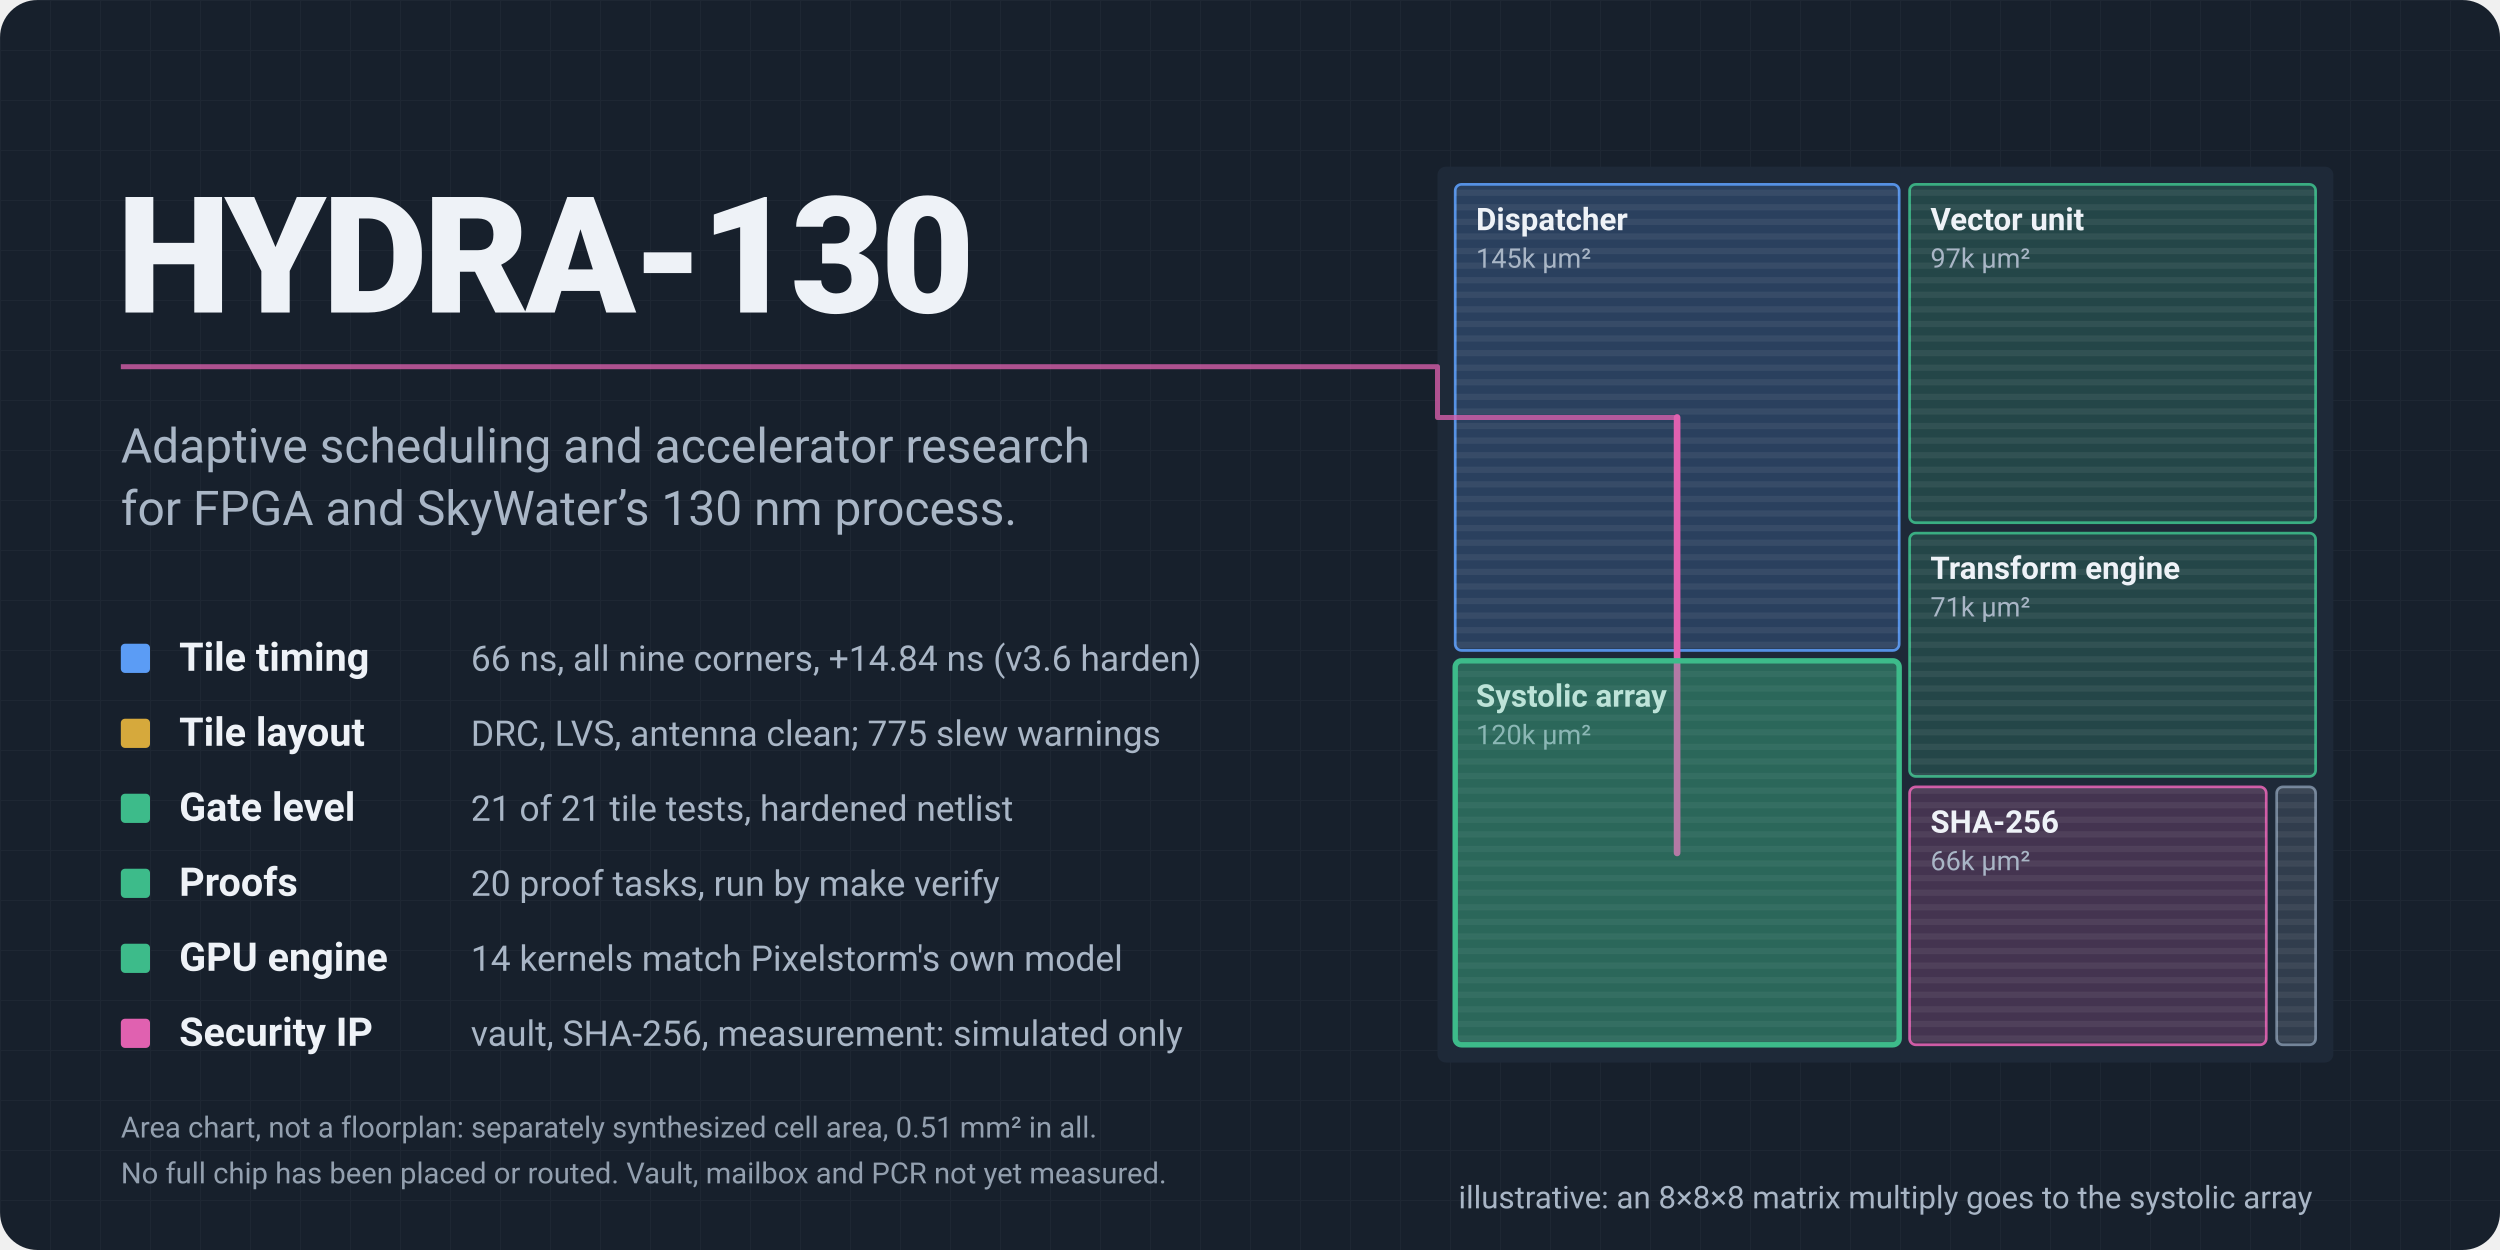
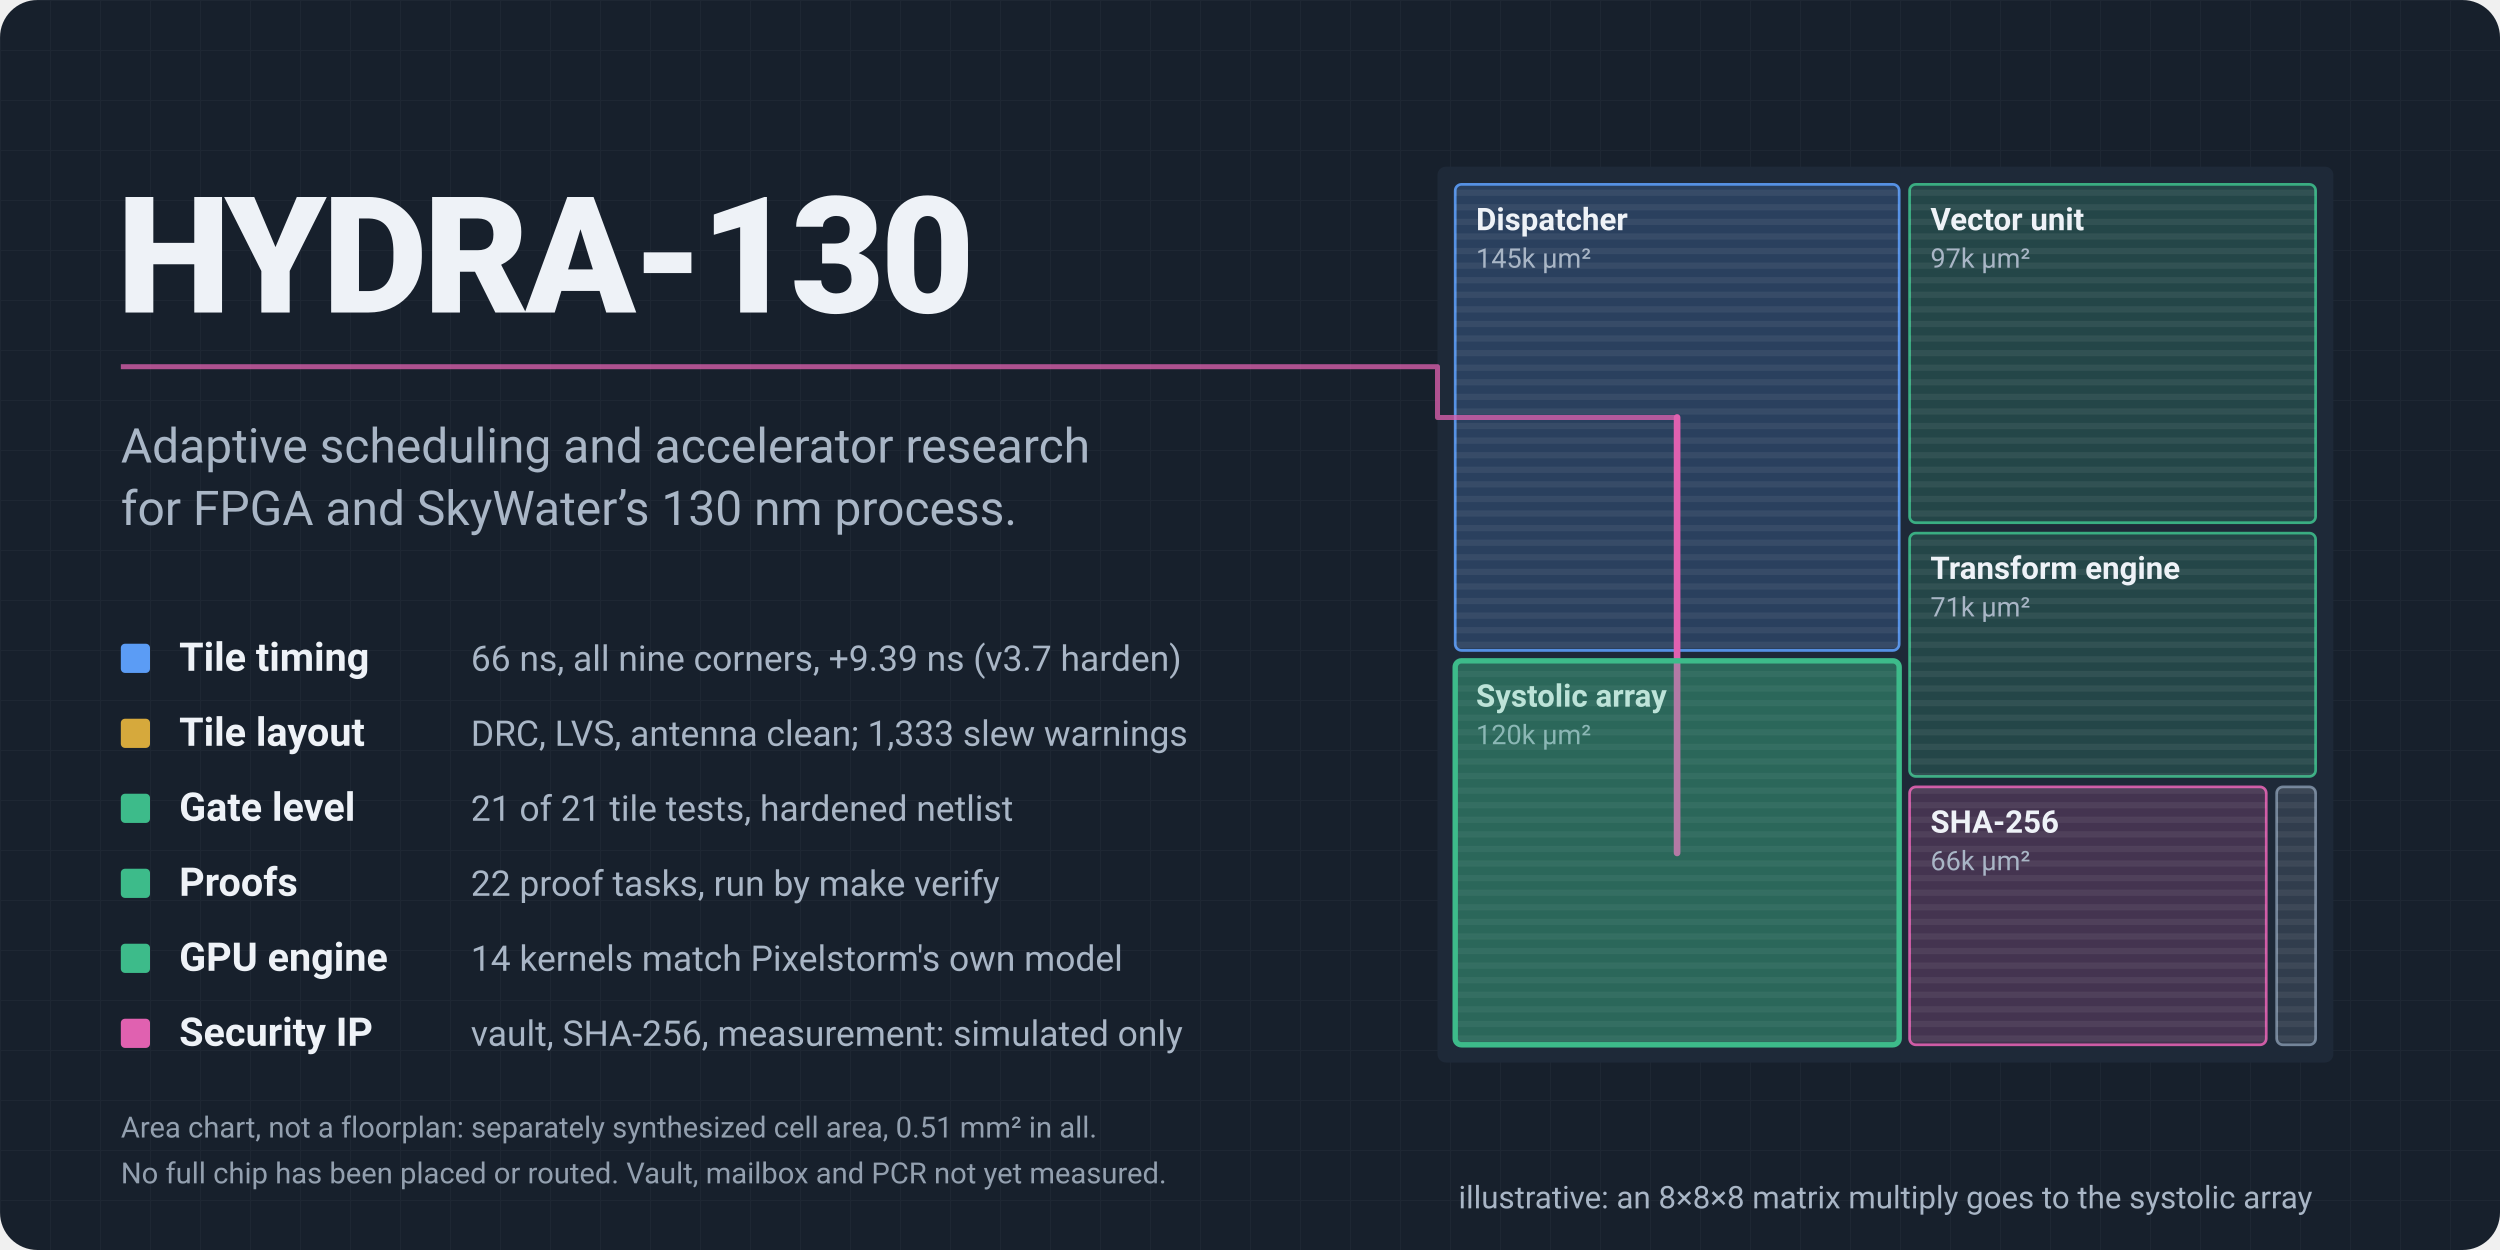
<svg xmlns="http://www.w3.org/2000/svg" viewBox="0 0 1200 600" width="1200" height="600" role="img" aria-labelledby="t d">
  <style>
  .pulse { offset-path: path("M58,176 H690 V200.4 H805.0"); offset-distance: 100%; opacity: 0; }
  .sweep { opacity: 0; animation: sw 6s linear infinite; }
  .s1 { animation-delay: 0s; } .s2 { animation-delay: .6s; }
  .s3 { animation-delay: 1.2s; } .s4 { animation-delay: 1.8s; }
  .route { stroke-dashoffset: 0; animation: rt 6s ease-in-out infinite; }
  .win   { opacity: 1; animation: wn 6s ease-in-out infinite; }
  .tag   { opacity: 1; }
  @keyframes sw { 0% { opacity: 0 } 3% { opacity: 1 } 9% { opacity: 1 } 12% { opacity: 0 } 100% { opacity: 0 } }
  @keyframes rt { 0%, 40% { stroke-dashoffset: 400 } 55%, 100% { stroke-dashoffset: 0 } }
  @keyframes wn { 0%, 52% { opacity: .15 } 60%, 92% { opacity: 1 } 100% { opacity: .15 } }
  @media (prefers-reduced-motion: reduce) {
    .sweep { animation: none; opacity: 0; }
    .route { animation: none; stroke-dashoffset: 0; }
    .win   { animation: none; opacity: 1; }
  }
</style>
  <defs>
    <pattern id="rows" width="8" height="7" patternUnits="userSpaceOnUse">
      <rect width="8" height="3" fill="#ffffff" opacity="0.06" />
    </pattern>
    <pattern id="grid" width="24" height="24" patternUnits="userSpaceOnUse">
      <path d="M24 0H0V24" fill="none" stroke="#ffffff" stroke-opacity="0.035" />
    </pattern>
  </defs>
  <rect width="1200" height="600" rx="18" fill="#17202c" />
  <rect width="1200" height="600" rx="18" fill="url(#grid)" />
  <rect x="690" y="80" width="430" height="430" rx="4" fill="#1e2938" />
  <g>
    <rect x="698.5" y="88.5" width="213.1" height="223.7" rx="3" fill="#5b9cf5" fill-opacity=".20" stroke="#5b9cf5" stroke-opacity=".9" stroke-width="1.3" />
    <rect x="698.5" y="88.5" width="213.1" height="223.7" rx="3" fill="url(#rows)" />
    <text x="708.5" y="110.5" style="font-family:ui-sans-serif,system-ui,-apple-system,'Segoe UI',Roboto,sans-serif;font-size:15px;font-weight:650" fill="#eef2f7">Dispatcher</text>
    <text x="708.5" y="128.5" style="font-family:ui-sans-serif,system-ui,-apple-system,'Segoe UI',Roboto,sans-serif;font-size:13px" fill="#a9b6c6">145k µm²</text>
  </g>
  <g>
    <rect x="698.5" y="317.2" width="213.1" height="184.3" rx="3" fill="#3dbb8a" fill-opacity=".20" stroke="#3dbb8a" stroke-opacity=".9" stroke-width="1.3" />
    <rect x="698.5" y="317.2" width="213.1" height="184.3" rx="3" fill="url(#rows)" />
    <text x="708.5" y="339.2" style="font-family:ui-sans-serif,system-ui,-apple-system,'Segoe UI',Roboto,sans-serif;font-size:15px;font-weight:650" fill="#eef2f7">Systolic array</text>
    <text x="708.5" y="357.2" style="font-family:ui-sans-serif,system-ui,-apple-system,'Segoe UI',Roboto,sans-serif;font-size:13px" fill="#a9b6c6">120k µm²</text>
  </g>
  <g>
    <rect x="916.6" y="88.5" width="194.9" height="162.4" rx="3" fill="#3dbb8a" fill-opacity=".20" stroke="#3dbb8a" stroke-opacity=".9" stroke-width="1.3" />
    <rect x="916.6" y="88.5" width="194.9" height="162.4" rx="3" fill="url(#rows)" />
    <text x="926.6" y="110.5" style="font-family:ui-sans-serif,system-ui,-apple-system,'Segoe UI',Roboto,sans-serif;font-size:15px;font-weight:650" fill="#eef2f7">Vector unit</text>
    <text x="926.6" y="128.5" style="font-family:ui-sans-serif,system-ui,-apple-system,'Segoe UI',Roboto,sans-serif;font-size:13px" fill="#a9b6c6">97k µm²</text>
  </g>
  <g>
    <rect x="916.6" y="255.9" width="194.9" height="116.8" rx="3" fill="#3dbb8a" fill-opacity=".20" stroke="#3dbb8a" stroke-opacity=".9" stroke-width="1.3" />
    <rect x="916.6" y="255.9" width="194.9" height="116.8" rx="3" fill="url(#rows)" />
    <text x="926.6" y="277.9" style="font-family:ui-sans-serif,system-ui,-apple-system,'Segoe UI',Roboto,sans-serif;font-size:15px;font-weight:650" fill="#eef2f7">Transform engine</text>
    <text x="926.6" y="295.9" style="font-family:ui-sans-serif,system-ui,-apple-system,'Segoe UI',Roboto,sans-serif;font-size:13px" fill="#a9b6c6">71k µm²</text>
  </g>
  <g>
    <rect x="916.6" y="377.7" width="171.2" height="123.8" rx="3" fill="#e061b0" fill-opacity=".20" stroke="#e061b0" stroke-opacity=".9" stroke-width="1.3" />
    <rect x="916.6" y="377.7" width="171.2" height="123.8" rx="3" fill="url(#rows)" />
    <text x="926.6" y="399.7" style="font-family:ui-sans-serif,system-ui,-apple-system,'Segoe UI',Roboto,sans-serif;font-size:15px;font-weight:650" fill="#eef2f7">SHA-256</text>
    <text x="926.6" y="417.7" style="font-family:ui-sans-serif,system-ui,-apple-system,'Segoe UI',Roboto,sans-serif;font-size:13px" fill="#a9b6c6">66k µm²</text>
  </g>
  <g>
    <rect x="1092.8" y="377.7" width="18.7" height="123.8" rx="3" fill="#7d8ea3" fill-opacity=".20" stroke="#7d8ea3" stroke-opacity=".9" stroke-width="1.3" />
    <rect x="1092.8" y="377.7" width="18.7" height="123.8" rx="3" fill="url(#rows)" />
  </g>
  <rect class="sweep s1" x="916.6" y="88.5" width="194.9" height="162.4" rx="3" fill="none" stroke="#eef2f7" stroke-width="2.4" />
  <rect class="sweep s2" x="698.5" y="317.2" width="213.1" height="184.3" rx="3" fill="none" stroke="#eef2f7" stroke-width="2.4" />
  <rect class="sweep s3" x="916.6" y="255.9" width="194.9" height="116.8" rx="3" fill="none" stroke="#eef2f7" stroke-width="2.4" />
  <rect class="sweep s4" x="916.6" y="377.7" width="171.2" height="123.8" rx="3" fill="none" stroke="#eef2f7" stroke-width="2.4" />
  <path class="route" d="M805.0,200.4 H805.0 V409.4 H805.0" fill="none" stroke="#e061b0" stroke-width="3.2" stroke-linecap="round" stroke-linejoin="round" stroke-dasharray="400" />
  <rect class="win" x="698.5" y="317.2" width="213.1" height="184.3" rx="3" fill="#3dbb8a" fill-opacity=".28" stroke="#3dbb8a" stroke-width="2.6" />
  <text x="56" y="150" style="font-family:ui-sans-serif,system-ui,-apple-system,'Segoe UI',Roboto,sans-serif;font-size:78px;font-weight:800;letter-spacing:-2px" fill="#eef2f7">HYDRA-130</text>
  <path d="M58,176 H690 V200.4 H805.0" fill="none" stroke="#e061b0" stroke-opacity=".75" stroke-width="2.4" stroke-linejoin="round" />
  <text x="58" y="222" style="font-family:ui-sans-serif,system-ui,-apple-system,'Segoe UI',Roboto,sans-serif;font-size:23px" fill="#a9b6c6">Adaptive scheduling and accelerator research</text>
  <text x="58" y="252" style="font-family:ui-sans-serif,system-ui,-apple-system,'Segoe UI',Roboto,sans-serif;font-size:23px" fill="#a9b6c6">for FPGA and SkyWater’s 130 nm process.</text>
  <rect x="58" y="309" width="14" height="14" rx="2" fill="#5b9cf5" />
  <text x="86" y="322" style="font-family:ui-sans-serif,system-ui,-apple-system,'Segoe UI',Roboto,sans-serif;font-size:19px;font-weight:650" fill="#eef2f7">Tile timing</text>
-   <text x="226" y="322" style="font-family:ui-sans-serif,system-ui,-apple-system,'Segoe UI',Roboto,sans-serif;font-size:17px" fill="#a9b6c6">66 ns, all nine corners, +14.84 ns (v3.6 harden)</text>
+   <text x="226" y="322" style="font-family:ui-sans-serif,system-ui,-apple-system,'Segoe UI',Roboto,sans-serif;font-size:17px" fill="#a9b6c6">66 ns, all nine corners, +9.39 ns (v3.7 harden)</text>
  <rect x="58" y="345" width="14" height="14" rx="2" fill="#d6a93c" />
  <text x="86" y="358" style="font-family:ui-sans-serif,system-ui,-apple-system,'Segoe UI',Roboto,sans-serif;font-size:19px;font-weight:650" fill="#eef2f7">Tile layout</text>
-   <text x="226" y="358" style="font-family:ui-sans-serif,system-ui,-apple-system,'Segoe UI',Roboto,sans-serif;font-size:17px" fill="#a9b6c6">DRC, LVS, antenna clean; 775 slew warnings</text>
+   <text x="226" y="358" style="font-family:ui-sans-serif,system-ui,-apple-system,'Segoe UI',Roboto,sans-serif;font-size:17px" fill="#a9b6c6">DRC, LVS, antenna clean; 1,333 slew warnings</text>
  <rect x="58" y="381" width="14" height="14" rx="2" fill="#3dbb8a" />
  <text x="86" y="394" style="font-family:ui-sans-serif,system-ui,-apple-system,'Segoe UI',Roboto,sans-serif;font-size:19px;font-weight:650" fill="#eef2f7">Gate level</text>
  <text x="226" y="394" style="font-family:ui-sans-serif,system-ui,-apple-system,'Segoe UI',Roboto,sans-serif;font-size:17px" fill="#a9b6c6">21 of 21 tile tests, hardened netlist</text>
  <rect x="58" y="417" width="14" height="14" rx="2" fill="#3dbb8a" />
  <text x="86" y="430" style="font-family:ui-sans-serif,system-ui,-apple-system,'Segoe UI',Roboto,sans-serif;font-size:19px;font-weight:650" fill="#eef2f7">Proofs</text>
-   <text x="226" y="430" style="font-family:ui-sans-serif,system-ui,-apple-system,'Segoe UI',Roboto,sans-serif;font-size:17px" fill="#a9b6c6">20 proof tasks, run by make verify</text>
+   <text x="226" y="430" style="font-family:ui-sans-serif,system-ui,-apple-system,'Segoe UI',Roboto,sans-serif;font-size:17px" fill="#a9b6c6">22 proof tasks, run by make verify</text>
  <rect x="58" y="453" width="14" height="14" rx="2" fill="#3dbb8a" />
  <text x="86" y="466" style="font-family:ui-sans-serif,system-ui,-apple-system,'Segoe UI',Roboto,sans-serif;font-size:19px;font-weight:650" fill="#eef2f7">GPU engine</text>
  <text x="226" y="466" style="font-family:ui-sans-serif,system-ui,-apple-system,'Segoe UI',Roboto,sans-serif;font-size:17px" fill="#a9b6c6">14 kernels match Pixelstorm's own model</text>
  <rect x="58" y="489" width="14" height="14" rx="2" fill="#e061b0" />
  <text x="86" y="502" style="font-family:ui-sans-serif,system-ui,-apple-system,'Segoe UI',Roboto,sans-serif;font-size:19px;font-weight:650" fill="#eef2f7">Security IP</text>
  <text x="226" y="502" style="font-family:ui-sans-serif,system-ui,-apple-system,'Segoe UI',Roboto,sans-serif;font-size:17px" fill="#a9b6c6">vault, SHA-256, measurement: simulated only</text>
  <text x="58" y="546" style="font-family:ui-sans-serif,system-ui,-apple-system,'Segoe UI',Roboto,sans-serif;font-size:14px" fill="#a9b6c6" opacity=".85">Area chart, not a floorplan: separately synthesized cell area, 0.51 mm² in all.</text>
  <text x="58" y="568" style="font-family:ui-sans-serif,system-ui,-apple-system,'Segoe UI',Roboto,sans-serif;font-size:14px" fill="#a9b6c6" opacity=".85">No full chip has been placed or routed. Vault, mailbox and PCR not yet measured.</text>
  <text class="tag" x="905.0" y="580" text-anchor="middle" style="font-family:ui-sans-serif,system-ui,-apple-system,'Segoe UI',Roboto,sans-serif;font-size:15px" fill="#a9b6c6">illustrative: an 8×8×8 matrix multiply goes to the systolic array</text>
</svg>
